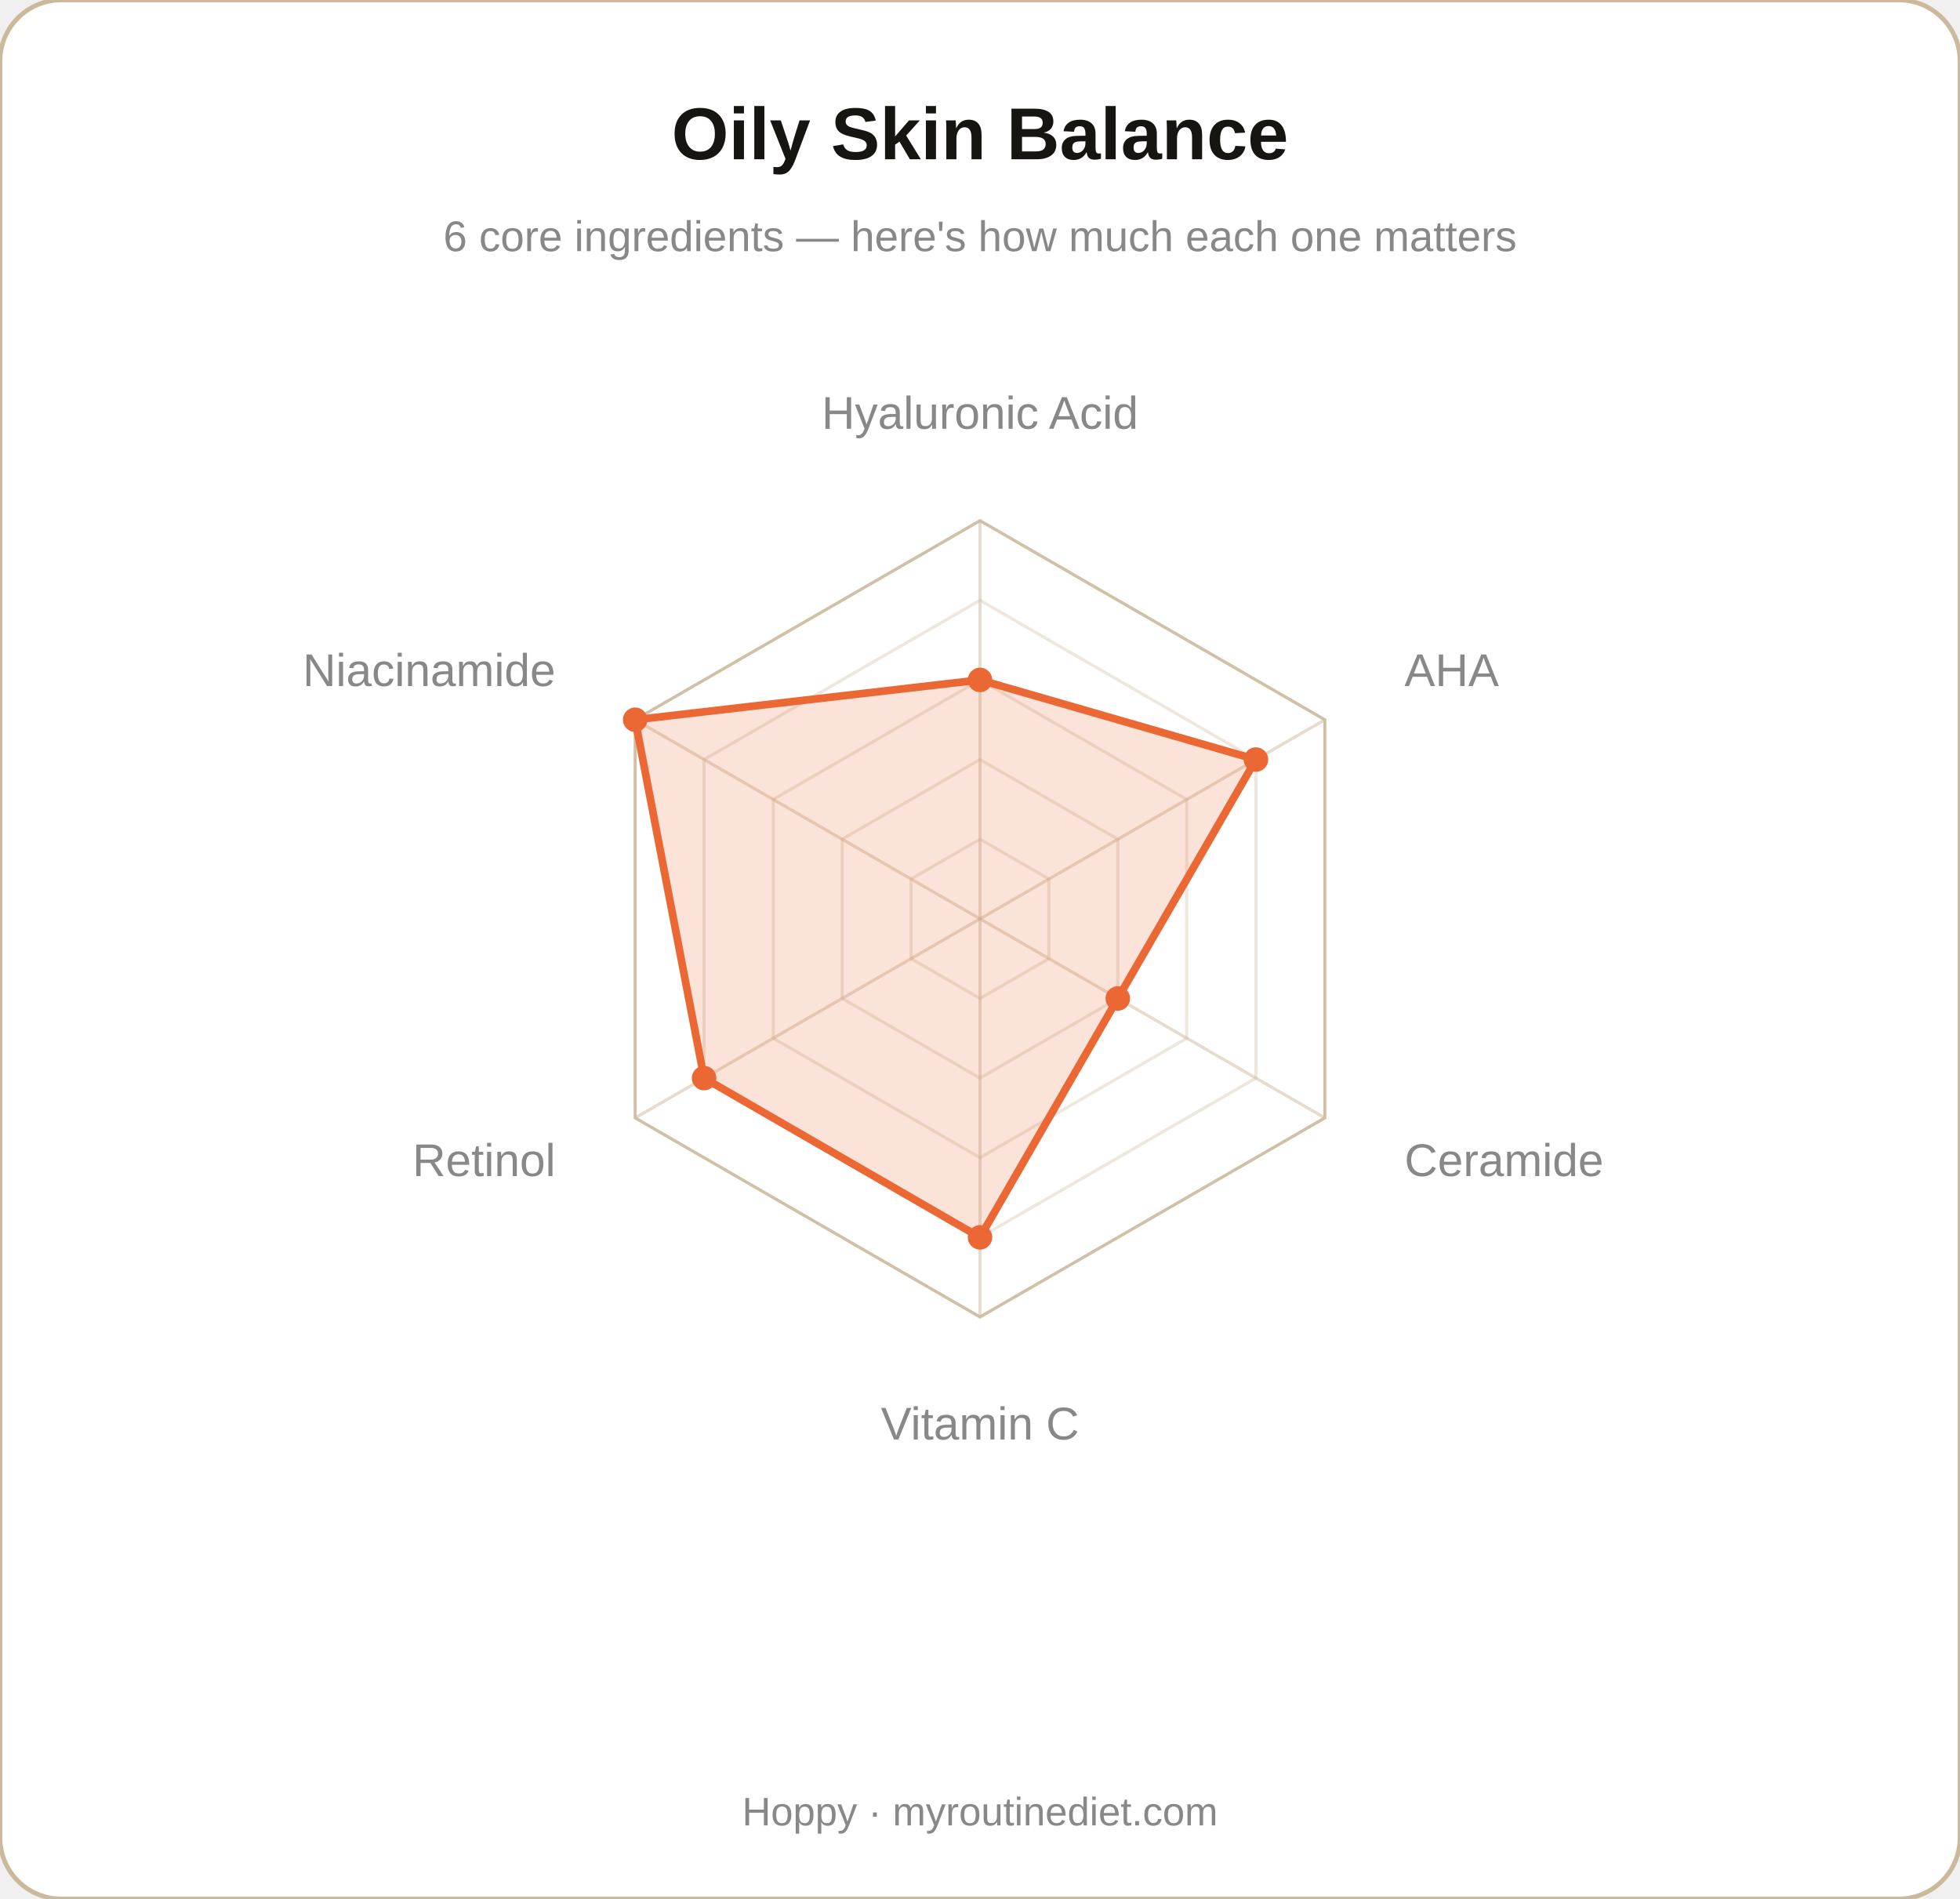
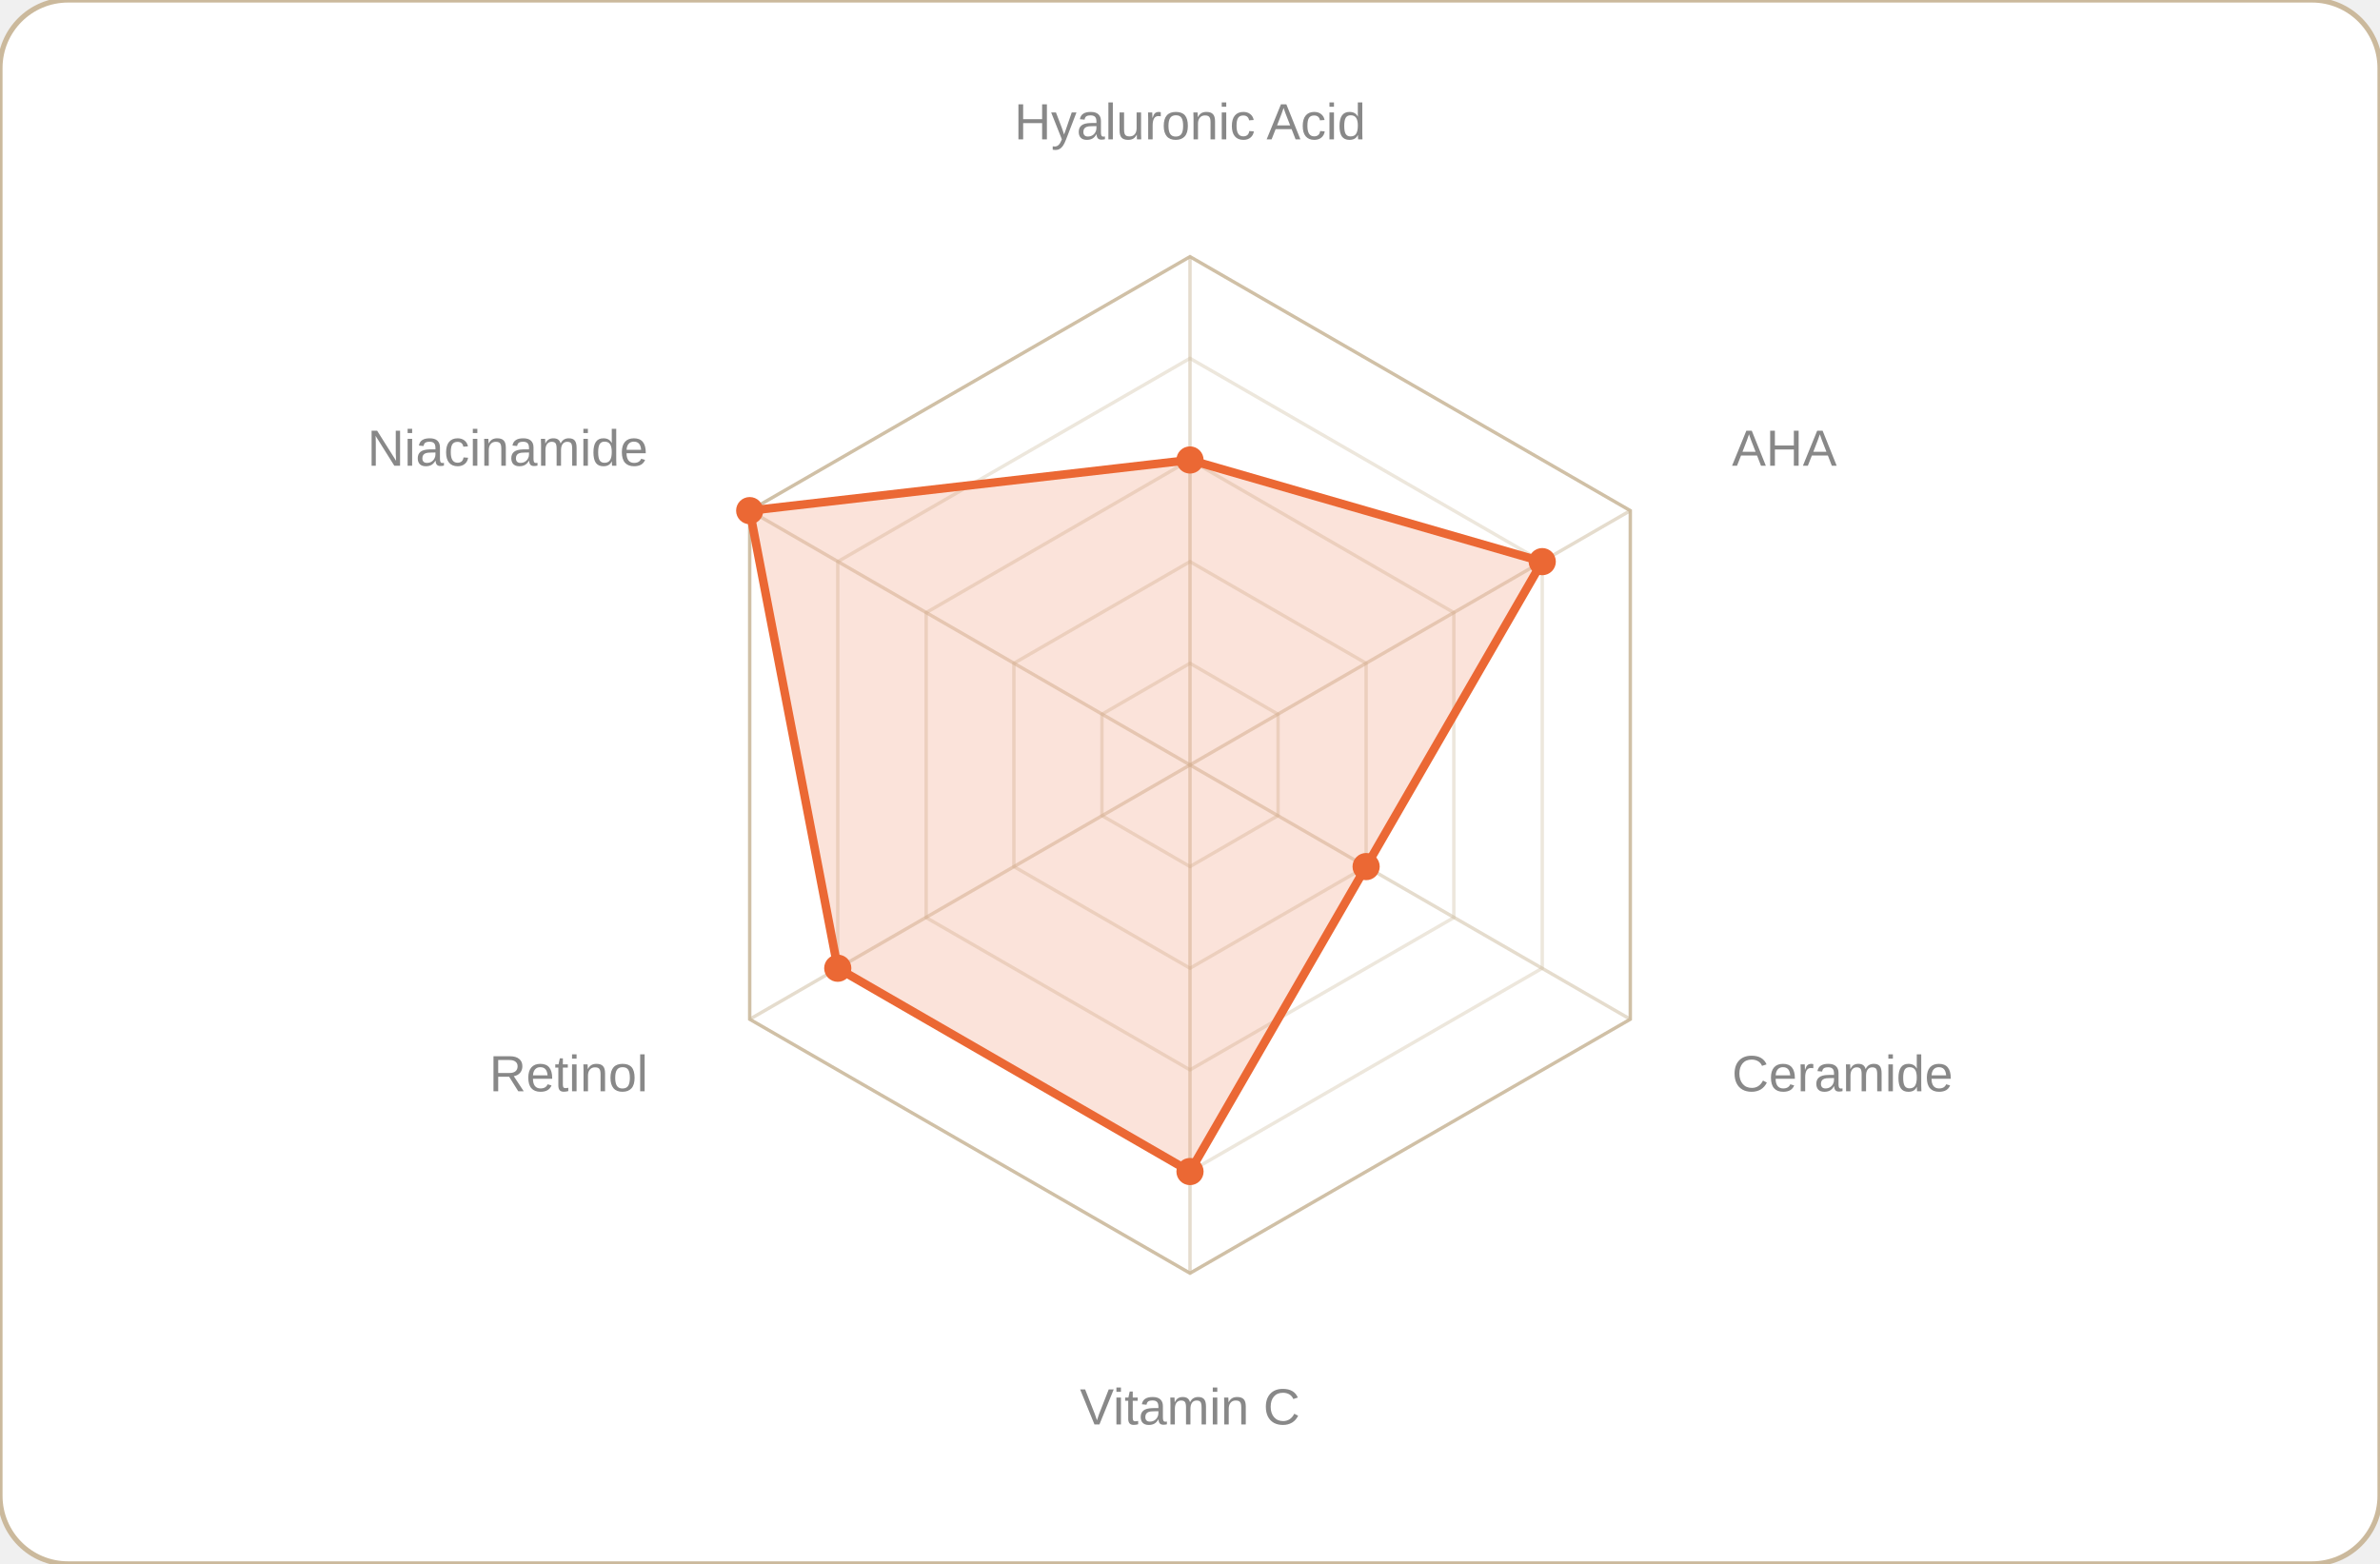
- <svg xmlns="http://www.w3.org/2000/svg" width="640" height="620" viewBox="0 0 640 620">
-   <rect width="640" height="620" rx="20" fill="#FFFFFF" stroke="#CBB99C" stroke-width="1.5" />
-   <text x="320" y="52" text-anchor="middle" font-size="24" font-weight="800" font-family="-apple-system, 'Helvetica Neue', Arial, sans-serif" fill="#171512">Oily Skin Balance</text>
-   <text x="320" y="82" text-anchor="middle" font-size="14" font-family="-apple-system, 'Helvetica Neue', Arial, sans-serif" fill="#888888">6 core ingredients — here's how much each one matters</text>
-   <polygon points="320.0,274.0 342.5,287.0 342.5,313.0 320.0,326.0 297.5,313.0 297.5,287.0" fill="none" stroke="#CBB99C" stroke-width="1" opacity="0.35" />
-   <polygon points="320.0,248.0 365.0,274.0 365.0,326.0 320.0,352.0 275.0,326.0 275.0,274.0" fill="none" stroke="#CBB99C" stroke-width="1" opacity="0.35" />
-   <polygon points="320.0,222.0 387.5,261.0 387.5,339.0 320.0,378.0 252.5,339.0 252.5,261.0" fill="none" stroke="#CBB99C" stroke-width="1" opacity="0.35" />
-   <polygon points="320.0,196.0 410.1,248.0 410.1,352.0 320.0,404.0 229.9,352.0 229.9,248.0" fill="none" stroke="#CBB99C" stroke-width="1" opacity="0.35" />
-   <polygon points="320.0,170.0 432.6,235.0 432.6,365.0 320.0,430.0 207.4,365.0 207.4,235.0" fill="none" stroke="#CBB99C" stroke-width="1" opacity="0.9" />
-   <line x1="320" y1="300" x2="320.0" y2="170.0" stroke="#CBB99C" stroke-width="1" opacity="0.5" />
-   <line x1="320" y1="300" x2="432.6" y2="235.0" stroke="#CBB99C" stroke-width="1" opacity="0.5" />
-   <line x1="320" y1="300" x2="432.6" y2="365.0" stroke="#CBB99C" stroke-width="1" opacity="0.5" />
-   <line x1="320" y1="300" x2="320.0" y2="430.0" stroke="#CBB99C" stroke-width="1" opacity="0.5" />
-   <line x1="320" y1="300" x2="207.4" y2="365.0" stroke="#CBB99C" stroke-width="1" opacity="0.5" />
-   <line x1="320" y1="300" x2="207.4" y2="235.0" stroke="#CBB99C" stroke-width="1" opacity="0.5" />
-   <polygon points="320.0,222.0 410.1,248.0 365.0,326.0 320.0,404.0 229.9,352.0 207.4,235.0" fill="#eb6834" fill-opacity="0.18" stroke="#eb6834" stroke-width="2.5" />
-   <circle cx="320.0" cy="222.0" r="4" fill="#eb6834" />
-   <circle cx="410.1" cy="248.0" r="4" fill="#eb6834" />
-   <circle cx="365.0" cy="326.0" r="4" fill="#eb6834" />
-   <circle cx="320.0" cy="404.0" r="4" fill="#eb6834" />
-   <circle cx="229.9" cy="352.0" r="4" fill="#eb6834" />
-   <circle cx="207.4" cy="235.0" r="4" fill="#eb6834" />
-   <text x="320.0" y="140.0" text-anchor="middle" dy="0" font-size="15" font-family="-apple-system, 'Helvetica Neue', Arial, sans-serif" fill="#888888">Hyaluronic Acid</text>
-   <text x="458.6" y="220.0" text-anchor="start" dy="4" font-size="15" font-family="-apple-system, 'Helvetica Neue', Arial, sans-serif" fill="#888888">AHA</text>
-   <text x="458.6" y="380.0" text-anchor="start" dy="4" font-size="15" font-family="-apple-system, 'Helvetica Neue', Arial, sans-serif" fill="#888888">Ceramide</text>
-   <text x="320.0" y="460.0" text-anchor="middle" dy="10" font-size="15" font-family="-apple-system, 'Helvetica Neue', Arial, sans-serif" fill="#888888">Vitamin C</text>
-   <text x="181.4" y="380.0" text-anchor="end" dy="4" font-size="15" font-family="-apple-system, 'Helvetica Neue', Arial, sans-serif" fill="#888888">Retinol</text>
-   <text x="181.4" y="220.0" text-anchor="end" dy="4" font-size="15" font-family="-apple-system, 'Helvetica Neue', Arial, sans-serif" fill="#888888">Niacinamide</text>
-   <text x="320" y="596" text-anchor="middle" font-size="13" font-family="-apple-system, 'Helvetica Neue', Arial, sans-serif" fill="#888888">Hoppy · myroutinediet.com</text>
+ <svg xmlns="http://www.w3.org/2000/svg" width="700" height="460" viewBox="0 0 700 460">
+   <rect width="700" height="460" rx="20" fill="#FFFFFF" stroke="#CBB99C" stroke-width="1.5" />
+   <polygon points="350.0,195.1 375.9,210.1 375.9,239.9 350.0,254.9 324.1,239.9 324.1,210.1" fill="none" stroke="#CBB99C" stroke-width="1" opacity="0.35" />
+   <polygon points="350.0,165.2 401.8,195.1 401.8,254.9 350.0,284.8 298.2,254.9 298.2,195.1" fill="none" stroke="#CBB99C" stroke-width="1" opacity="0.35" />
+   <polygon points="350.0,135.3 427.6,180.2 427.6,269.9 350.0,314.7 272.4,269.9 272.4,180.2" fill="none" stroke="#CBB99C" stroke-width="1" opacity="0.35" />
+   <polygon points="350.0,105.4 453.6,165.2 453.6,284.8 350.0,344.6 246.4,284.8 246.4,165.2" fill="none" stroke="#CBB99C" stroke-width="1" opacity="0.35" />
+   <polygon points="350.0,75.5 479.5,150.2 479.5,299.8 350.0,374.5 220.5,299.8 220.5,150.2" fill="none" stroke="#CBB99C" stroke-width="1" opacity="0.9" />
+   <line x1="350.0" y1="225.0" x2="350.0" y2="75.5" stroke="#CBB99C" stroke-width="1" opacity="0.5" />
+   <line x1="350.0" y1="225.0" x2="479.5" y2="150.2" stroke="#CBB99C" stroke-width="1" opacity="0.5" />
+   <line x1="350.0" y1="225.0" x2="479.5" y2="299.8" stroke="#CBB99C" stroke-width="1" opacity="0.5" />
+   <line x1="350.0" y1="225.0" x2="350.0" y2="374.5" stroke="#CBB99C" stroke-width="1" opacity="0.5" />
+   <line x1="350.0" y1="225.0" x2="220.5" y2="299.8" stroke="#CBB99C" stroke-width="1" opacity="0.5" />
+   <line x1="350.0" y1="225.0" x2="220.5" y2="150.2" stroke="#CBB99C" stroke-width="1" opacity="0.5" />
+   <polygon points="350.0,135.3 453.6,165.2 401.8,254.9 350.0,344.6 246.4,284.8 220.5,150.2" fill="#eb6834" fill-opacity="0.18" stroke="#eb6834" stroke-width="2.5" />
+   <circle cx="350.0" cy="135.3" r="4" fill="#eb6834" />
+   <circle cx="453.6" cy="165.2" r="4" fill="#eb6834" />
+   <circle cx="401.8" cy="254.9" r="4" fill="#eb6834" />
+   <circle cx="350.0" cy="344.6" r="4" fill="#eb6834" />
+   <circle cx="246.4" cy="284.8" r="4" fill="#eb6834" />
+   <circle cx="220.5" cy="150.2" r="4" fill="#eb6834" />
+   <text x="350.0" y="41.0" text-anchor="middle" dy="0" font-size="15" font-family="-apple-system, 'Helvetica Neue', Arial, sans-serif" fill="#888888">Hyaluronic Acid</text>
+   <text x="509.4" y="133.0" text-anchor="start" dy="4" font-size="15" font-family="-apple-system, 'Helvetica Neue', Arial, sans-serif" fill="#888888">AHA</text>
+   <text x="509.4" y="317.0" text-anchor="start" dy="4" font-size="15" font-family="-apple-system, 'Helvetica Neue', Arial, sans-serif" fill="#888888">Ceramide</text>
+   <text x="350.0" y="409.0" text-anchor="middle" dy="10" font-size="15" font-family="-apple-system, 'Helvetica Neue', Arial, sans-serif" fill="#888888">Vitamin C</text>
+   <text x="190.6" y="317.0" text-anchor="end" dy="4" font-size="15" font-family="-apple-system, 'Helvetica Neue', Arial, sans-serif" fill="#888888">Retinol</text>
+   <text x="190.6" y="133.0" text-anchor="end" dy="4" font-size="15" font-family="-apple-system, 'Helvetica Neue', Arial, sans-serif" fill="#888888">Niacinamide</text>
</svg>
